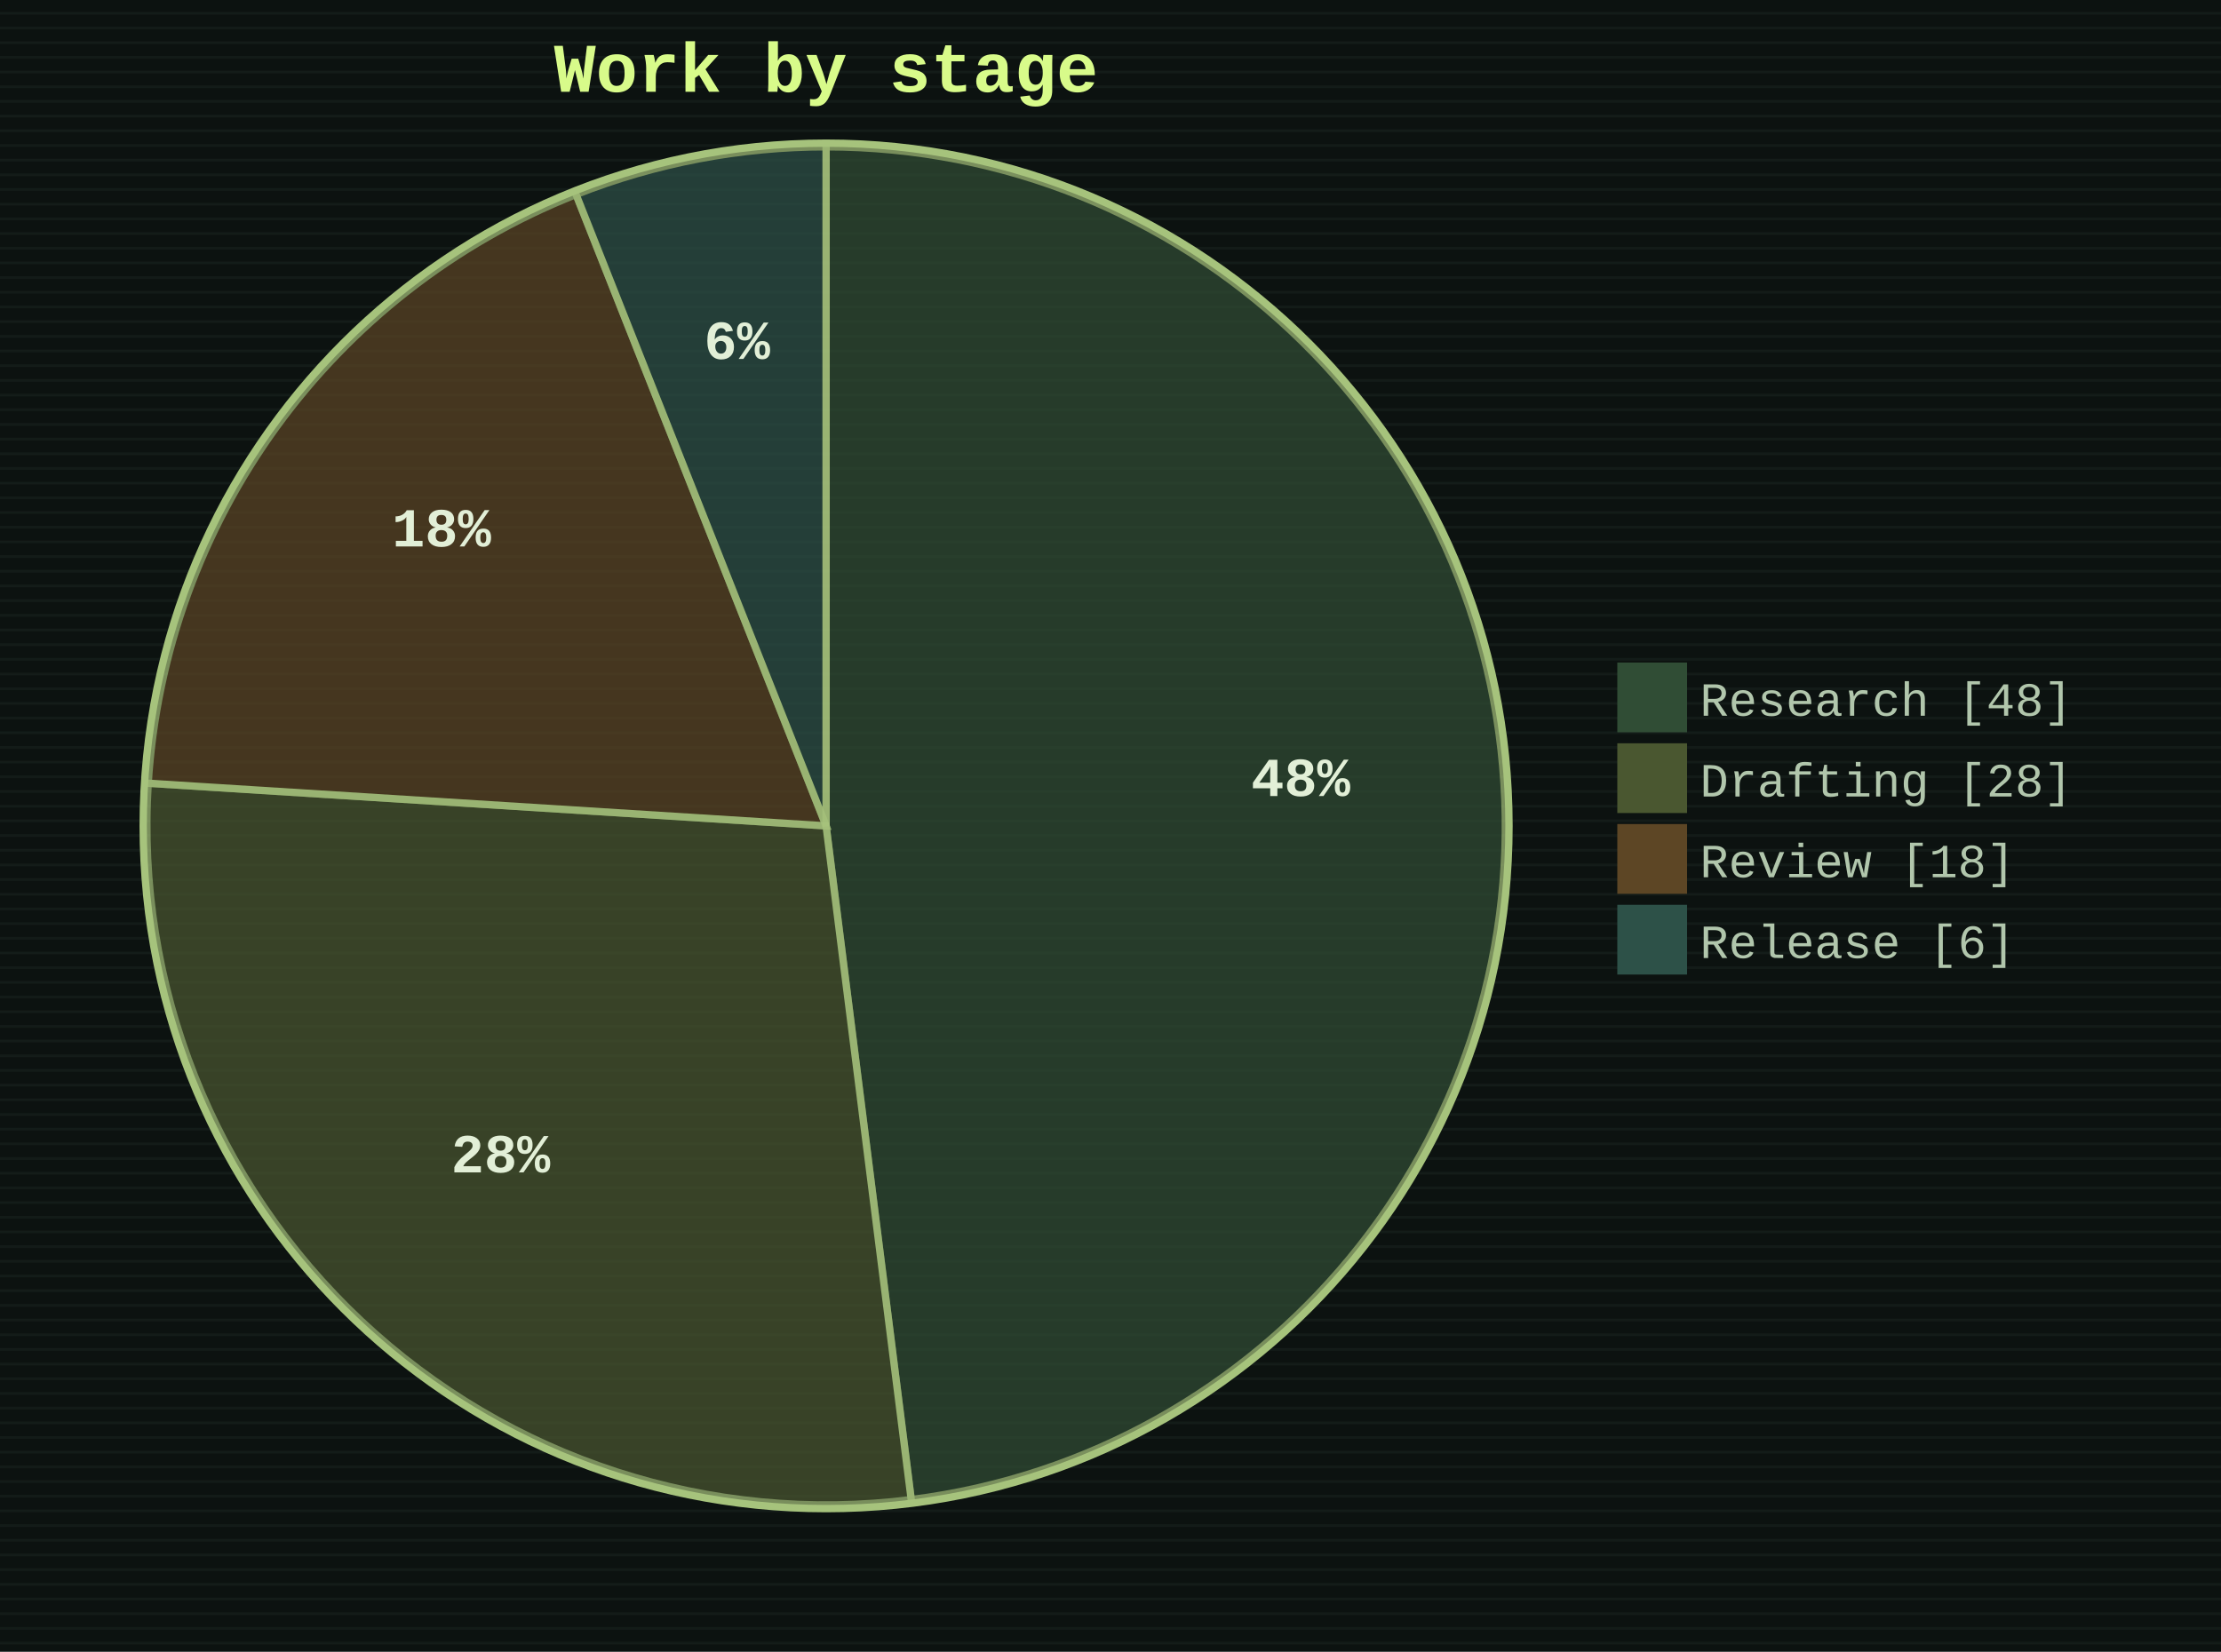
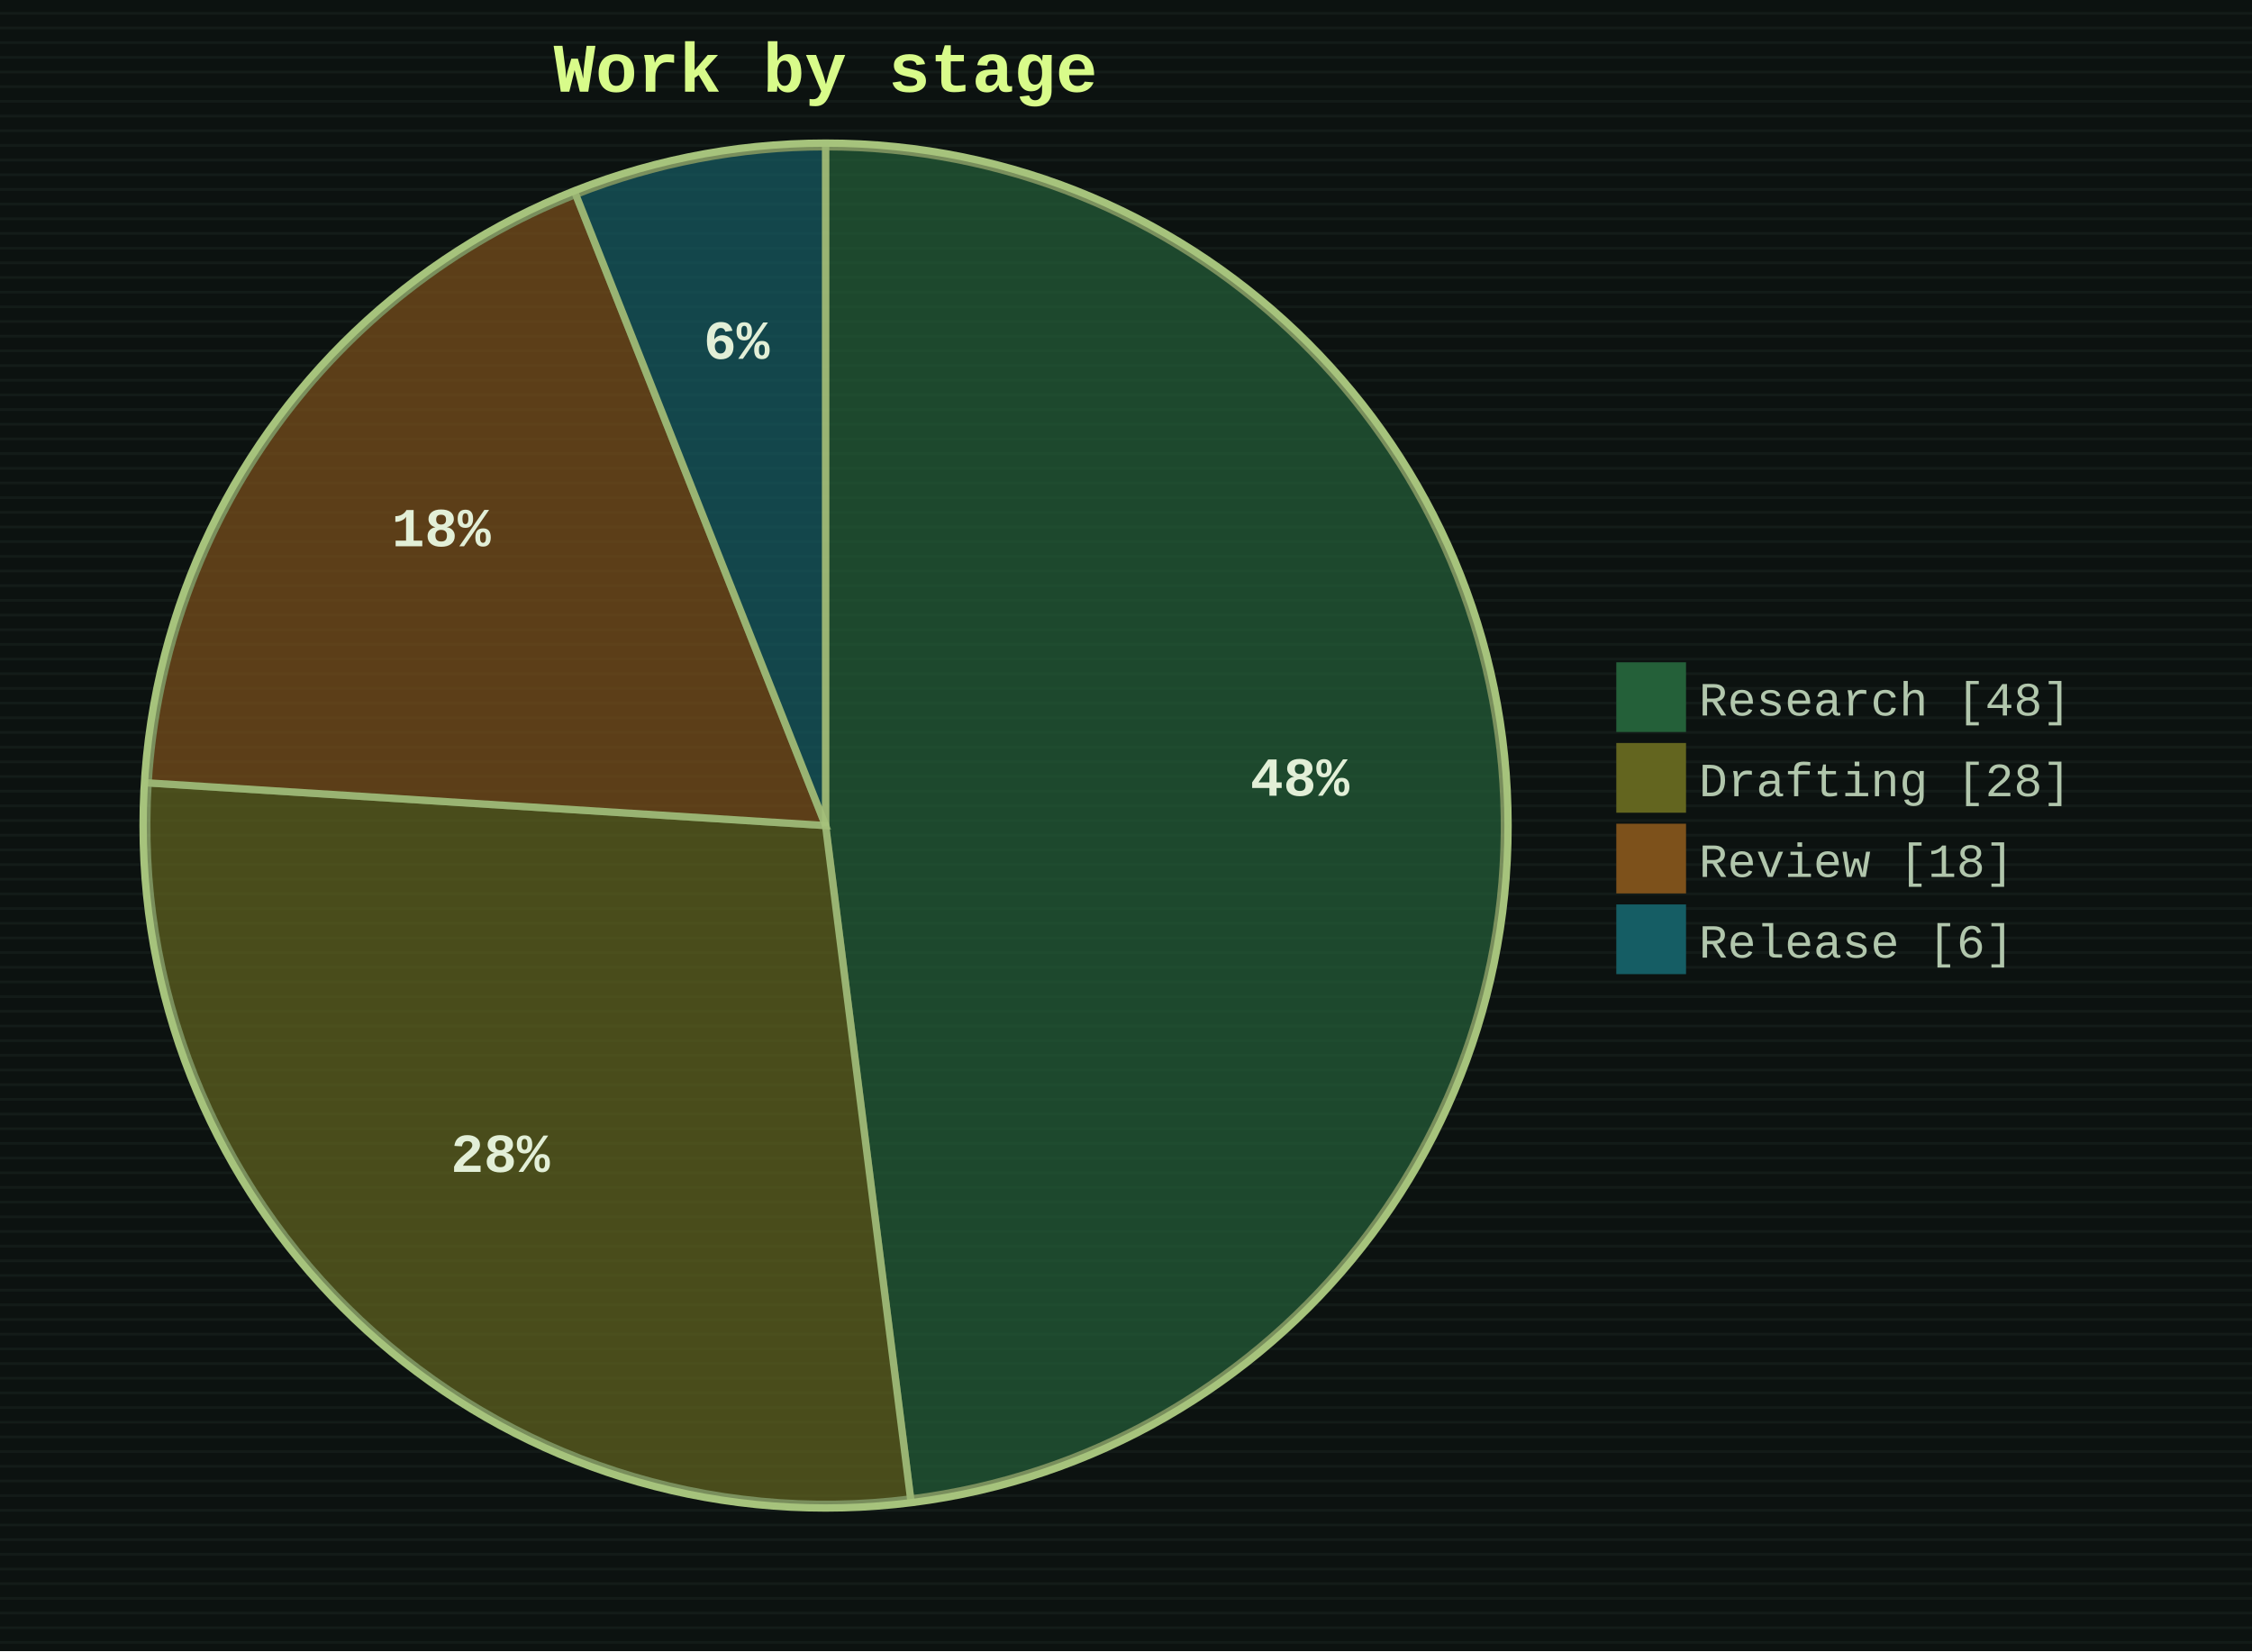
- <svg xmlns="http://www.w3.org/2000/svg" id="merman" width="100%" viewBox="0 0 604.922 450" style="max-width: 604.922px;" role="graphics-document document" aria-roledescription="pie">
-   <rect class="merman-theme-canvas-base" data-merman-theme-canvas="base" aria-hidden="true" pointer-events="none" x="0" y="0" width="604.922" height="450" fill="#0C1210" />
+ <svg xmlns="http://www.w3.org/2000/svg" id="merman" width="100%" viewBox="0 0 613.747 450" style="max-width: 613.747px;" role="graphics-document document" aria-roledescription="pie">
+   <rect class="merman-theme-canvas-base" data-merman-theme-canvas="base" aria-hidden="true" pointer-events="none" x="0" y="0" width="613.747" height="450" fill="#0C1210" />
  <defs>
    <linearGradient id="merman-merman-theme-canvas-layer-0-gradient" gradientUnits="userSpaceOnUse" x1="2" y1="4" x2="2" y2="0">
      <stop offset="0%" stop-color="rgba(109, 138, 114, 0.075)" />
      <stop offset="16.25%" stop-color="rgba(109, 138, 114, 0.075)" />
      <stop offset="16.25%" stop-color="rgba(109, 138, 114, 0)" />
      <stop offset="100%" stop-color="rgba(109, 138, 114, 0)" />
    </linearGradient>
    <pattern id="merman-merman-theme-canvas-layer-0-pattern" patternUnits="userSpaceOnUse" x="0" y="0" width="4" height="4">
      <rect x="0" y="0" width="4" height="4" fill="url(#merman-merman-theme-canvas-layer-0-gradient)" />
    </pattern>
  </defs>
  <g class="merman-theme-canvas-layer" data-merman-theme-canvas-layer="0" aria-hidden="true" pointer-events="none">
-     <rect x="0" y="0" width="604.922" height="450" fill="url(#merman-merman-theme-canvas-layer-0-pattern)" />
+     <rect x="0" y="0" width="613.747" height="450" fill="url(#merman-merman-theme-canvas-layer-0-pattern)" />
  </g>
  <style>#merman{font-family:Menlo, Consolas, "Liberation Mono", "Noto Sans Mono CJK SC", monospace;font-size:16px;fill:#333;}@keyframes edge-animation-frame{from{stroke-dashoffset:0;}}@keyframes dash{to{stroke-dashoffset:0;}}#merman .edge-animation-slow{stroke-dasharray:9,5!important;stroke-dashoffset:900;animation:dash 50s linear infinite;stroke-linecap:round;}#merman .edge-animation-fast{stroke-dasharray:9,5!important;stroke-dashoffset:900;animation:dash 20s linear infinite;stroke-linecap:round;}#merman .error-icon{fill:#552222;}#merman .error-text{fill:#552222;stroke:#552222;}#merman .edge-thickness-normal{stroke-width:1px;}#merman .edge-thickness-thick{stroke-width:3.5px;}#merman .edge-pattern-solid{stroke-dasharray:0;}#merman .edge-thickness-invisible{stroke-width:0;fill:none;}#merman .edge-pattern-dashed{stroke-dasharray:3;}#merman .edge-pattern-dotted{stroke-dasharray:2;}#merman .marker{fill:#333333;stroke:#333333;}#merman .marker.cross{stroke:#333333;}#merman svg{font-family:Menlo, Consolas, "Liberation Mono", "Noto Sans Mono CJK SC", monospace;font-size:16px;}#merman p{margin:0;}#merman .pieCircle{stroke:#A6C37C;stroke-width:2px;opacity:0.7;}#merman .pieCircle.highlighted{scale:1.05;opacity:1;}#merman .pieCircle.highlightedOnHover:hover{transition-duration:250ms;scale:1.05;opacity:1;}#merman .pieOuterCircle{stroke:#A6C37C;stroke-width:2px;fill:none;}#merman .pieTitleText{text-anchor:middle;font-size:19px;fill:#D8FB8A;font-family:Menlo, Consolas, "Liberation Mono", "Noto Sans Mono CJK SC", monospace;font-weight:700;}#merman .slice{font-family:Menlo, Consolas, "Liberation Mono", "Noto Sans Mono CJK SC", monospace;fill:#E2EFD7;font-size:15px;font-weight:600;}#merman .legend text{fill:#B1C6AC;font-family:Menlo, Consolas, "Liberation Mono", "Noto Sans Mono CJK SC", monospace;font-size:13px;}#merman .node .neo-node{stroke:#9370DB;}#merman [data-look="neo"].node rect,#merman [data-look="neo"].cluster rect,#merman [data-look="neo"].node polygon{stroke:#9370DB;filter:drop-shadow(1px 2px 2px rgba(185, 185, 185, 1));}#merman [data-look="neo"].swimlane.cluster rect{filter:none;}#merman [data-look="neo"].node path{stroke:#9370DB;stroke-width:1px;}#merman [data-look="neo"].node .outer-path{filter:drop-shadow(1px 2px 2px rgba(185, 185, 185, 1));}#merman [data-look="neo"].node .neo-line path{stroke:#9370DB;filter:none;}#merman [data-look="neo"].node circle{stroke:#9370DB;filter:drop-shadow(1px 2px 2px rgba(185, 185, 185, 1));}#merman [data-look="neo"].node circle .state-start{fill:#000000;}#merman [data-look="neo"].icon-shape .icon{fill:#9370DB;filter:drop-shadow(1px 2px 2px rgba(185, 185, 185, 1));}#merman [data-look="neo"].icon-shape .icon-neo path{stroke:#9370DB;filter:drop-shadow(1px 2px 2px rgba(185, 185, 185, 1));}#merman :root{--mermaid-font-family:Menlo, Consolas, "Liberation Mono", "Noto Sans Mono CJK SC", monospace;}</style>
  <g />
  <g transform="translate(225,225)">
    <g>
      <circle cx="0" cy="0" r="186" class="pieOuterCircle" />
-       <path d="M0,-185A185,185,0,0,1,23.187,183.541L0,0Z" fill="#304D35" class="pieCircle" />
-       <path d="M23.187,183.541A185,185,0,0,1,-184.635,-11.616L0,0Z" fill="#4A5730" class="pieCircle" />
-       <path d="M-184.635,-11.616A185,185,0,0,1,-68.103,-172.009L0,0Z" fill="#5D4625" class="pieCircle" />
-       <path d="M-68.103,-172.009A185,185,0,0,1,0,-185L0,0Z" fill="#2D5148" class="pieCircle" />
+       <path d="M0,-185A185,185,0,0,1,23.187,183.541L0,0Z" fill="#246039" class="pieCircle" />
+       <path d="M23.187,183.541A185,185,0,0,1,-184.635,-11.616L0,0Z" fill="#63651F" class="pieCircle" />
+       <path d="M-184.635,-11.616A185,185,0,0,1,-68.103,-172.009L0,0Z" fill="#7D511B" class="pieCircle" />
+       <path d="M-68.103,-172.009A185,185,0,0,1,0,-185L0,0Z" fill="#155D64" class="pieCircle" />
      <text transform="translate(129.2445,-8.131372)" class="slice" style="text-anchor: middle;">48%</text>
      <text transform="translate(-88.64885,94.40144)" class="slice" style="text-anchor: middle;">28%</text>
      <text transform="translate(-104.7677,-76.11819)" class="slice" style="text-anchor: middle;">18%</text>
      <text transform="translate(-24.26588,-127.2062)" class="slice" style="text-anchor: middle;">6%</text>
    </g>
    <text x="0" y="-200" class="pieTitleText">Work by stage</text>
    <g class="legend" transform="translate(216,-44)">
-       <rect width="18" height="18" style="fill: rgb(48, 77, 53); stroke: rgb(48, 77, 53);" />
+       <rect width="18" height="18" style="fill: rgb(36, 96, 57); stroke: rgb(36, 96, 57);" />
      <text x="22" y="14">Research [48]</text>
    </g>
    <g class="legend" transform="translate(216,-22)">
-       <rect width="18" height="18" style="fill: rgb(74, 87, 48); stroke: rgb(74, 87, 48);" />
+       <rect width="18" height="18" style="fill: rgb(99, 101, 31); stroke: rgb(99, 101, 31);" />
      <text x="22" y="14">Drafting [28]</text>
    </g>
    <g class="legend" transform="translate(216,0)">
-       <rect width="18" height="18" style="fill: rgb(93, 70, 37); stroke: rgb(93, 70, 37);" />
+       <rect width="18" height="18" style="fill: rgb(125, 81, 27); stroke: rgb(125, 81, 27);" />
      <text x="22" y="14">Review [18]</text>
    </g>
    <g class="legend" transform="translate(216,22)">
-       <rect width="18" height="18" style="fill: rgb(45, 81, 72); stroke: rgb(45, 81, 72);" />
+       <rect width="18" height="18" style="fill: rgb(21, 93, 100); stroke: rgb(21, 93, 100);" />
      <text x="22" y="14">Release [6]</text>
    </g>
  </g>
</svg>
